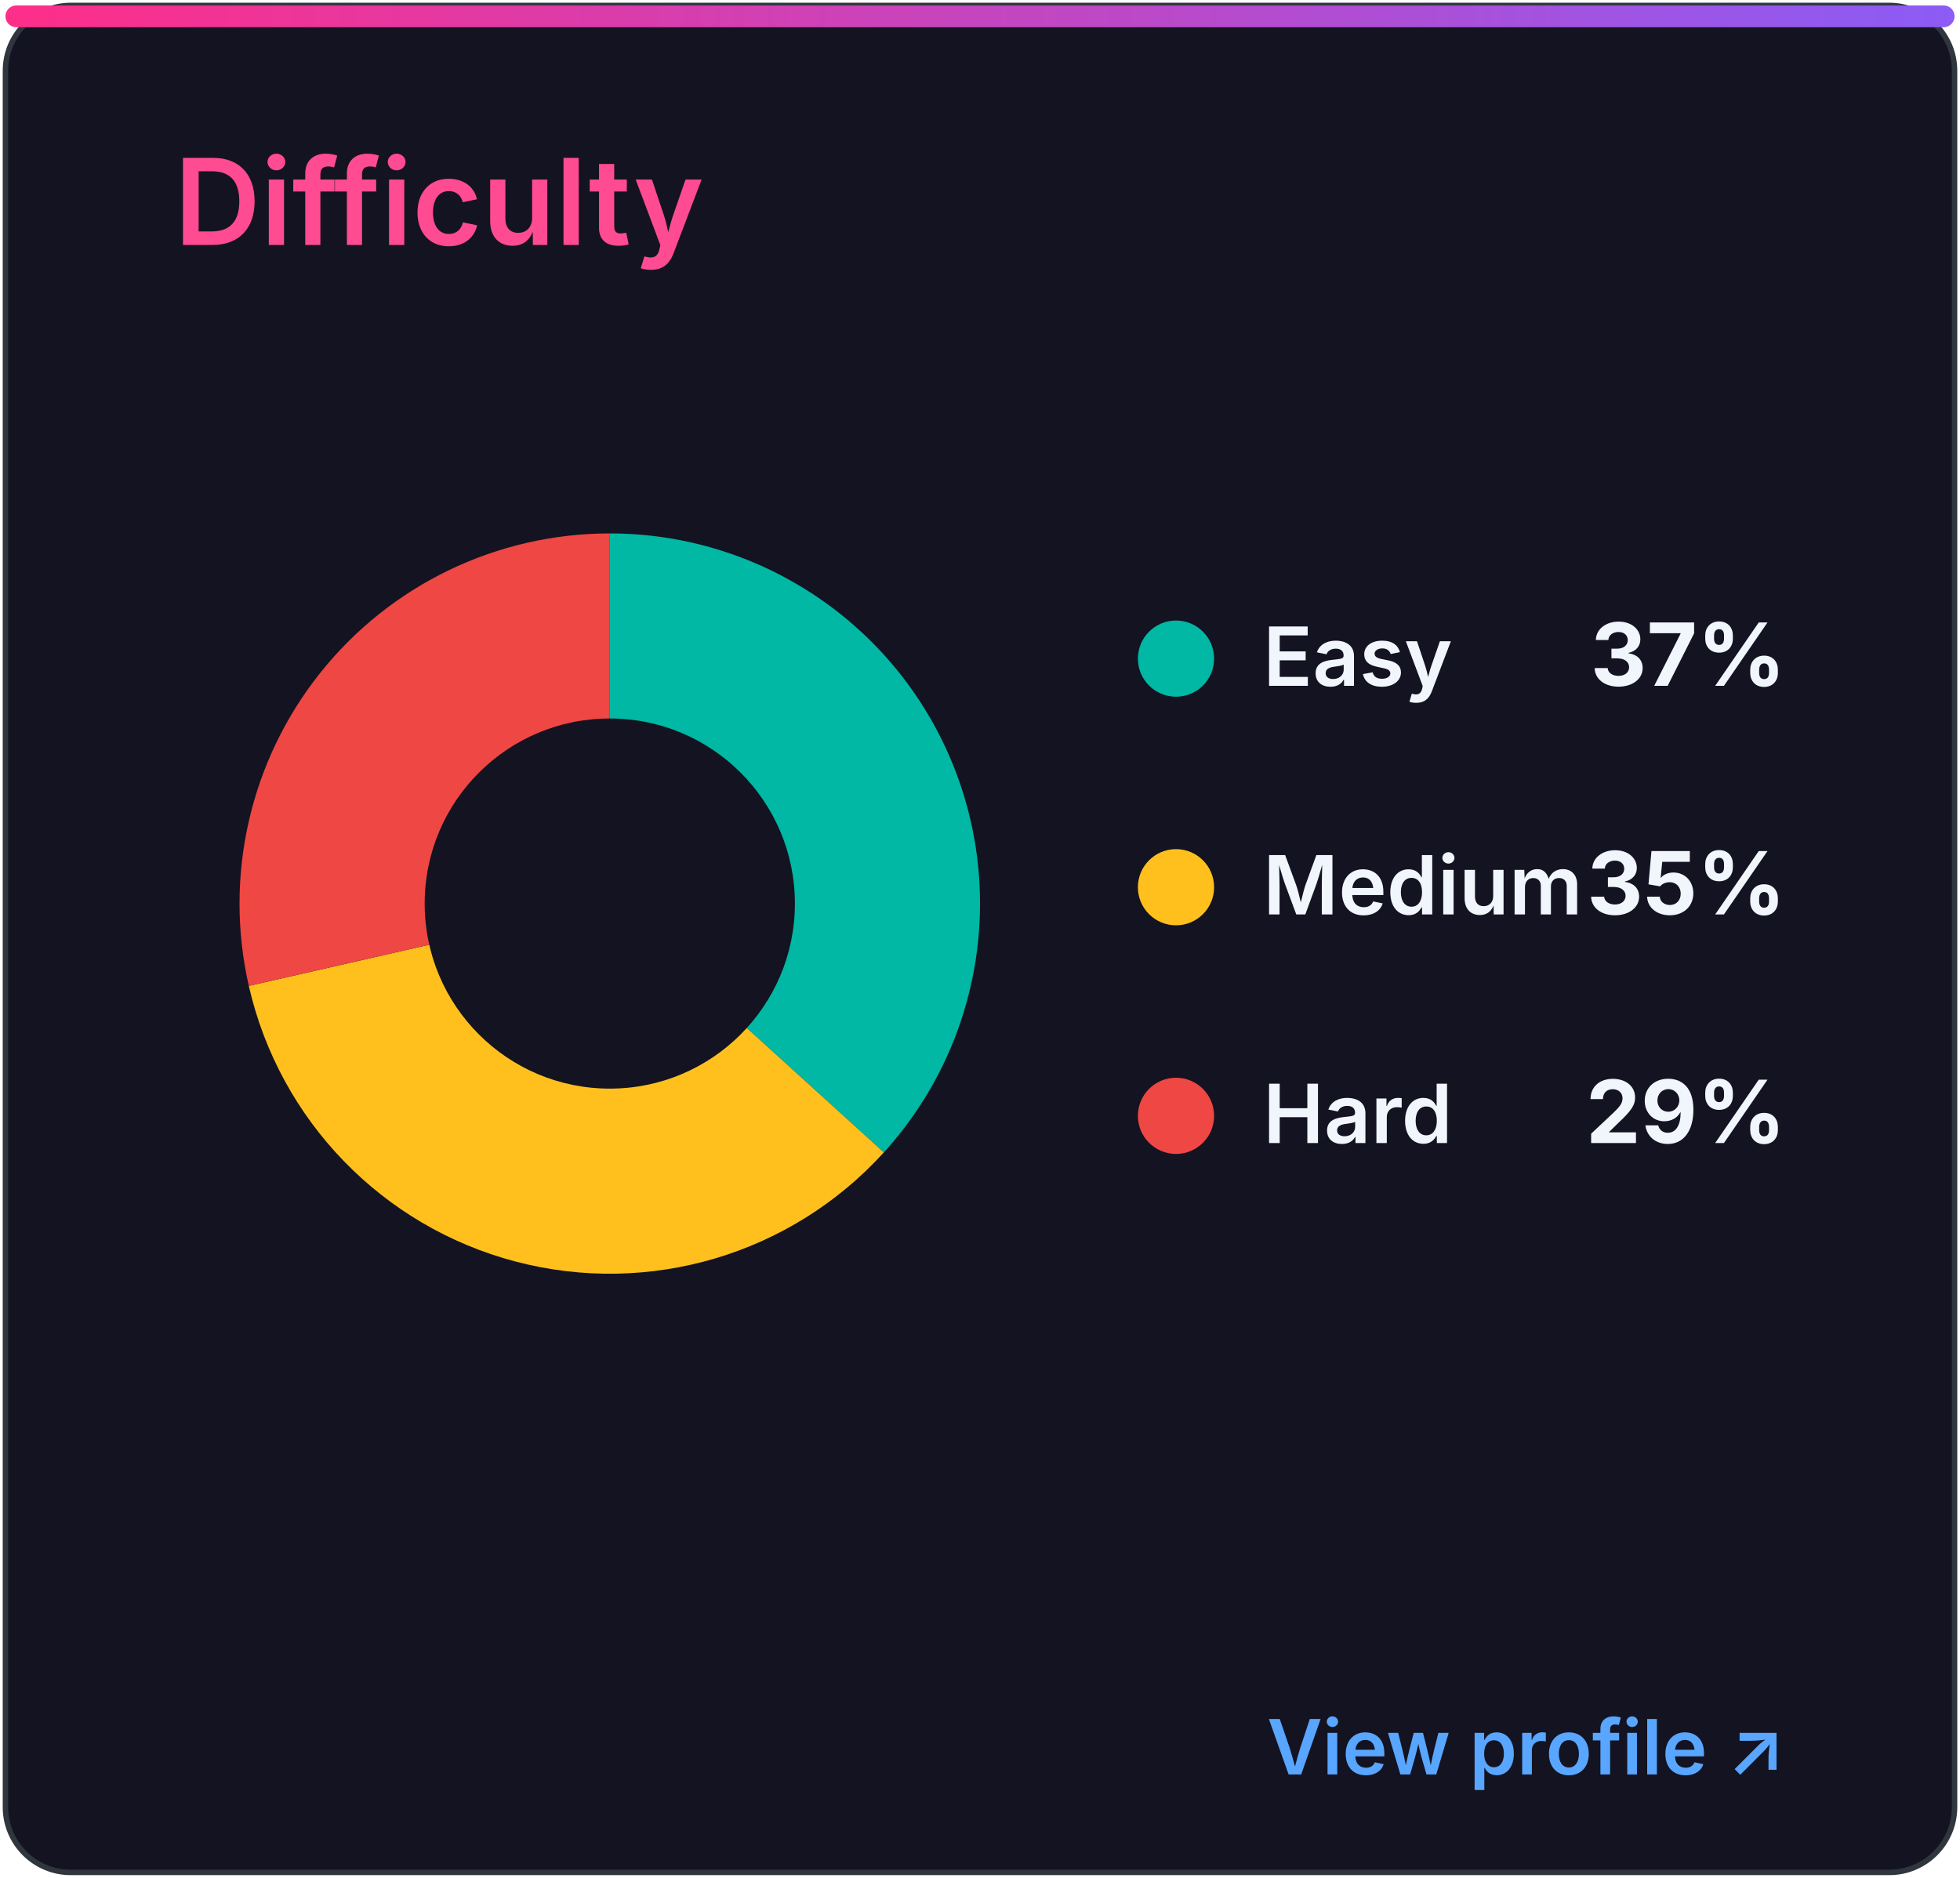
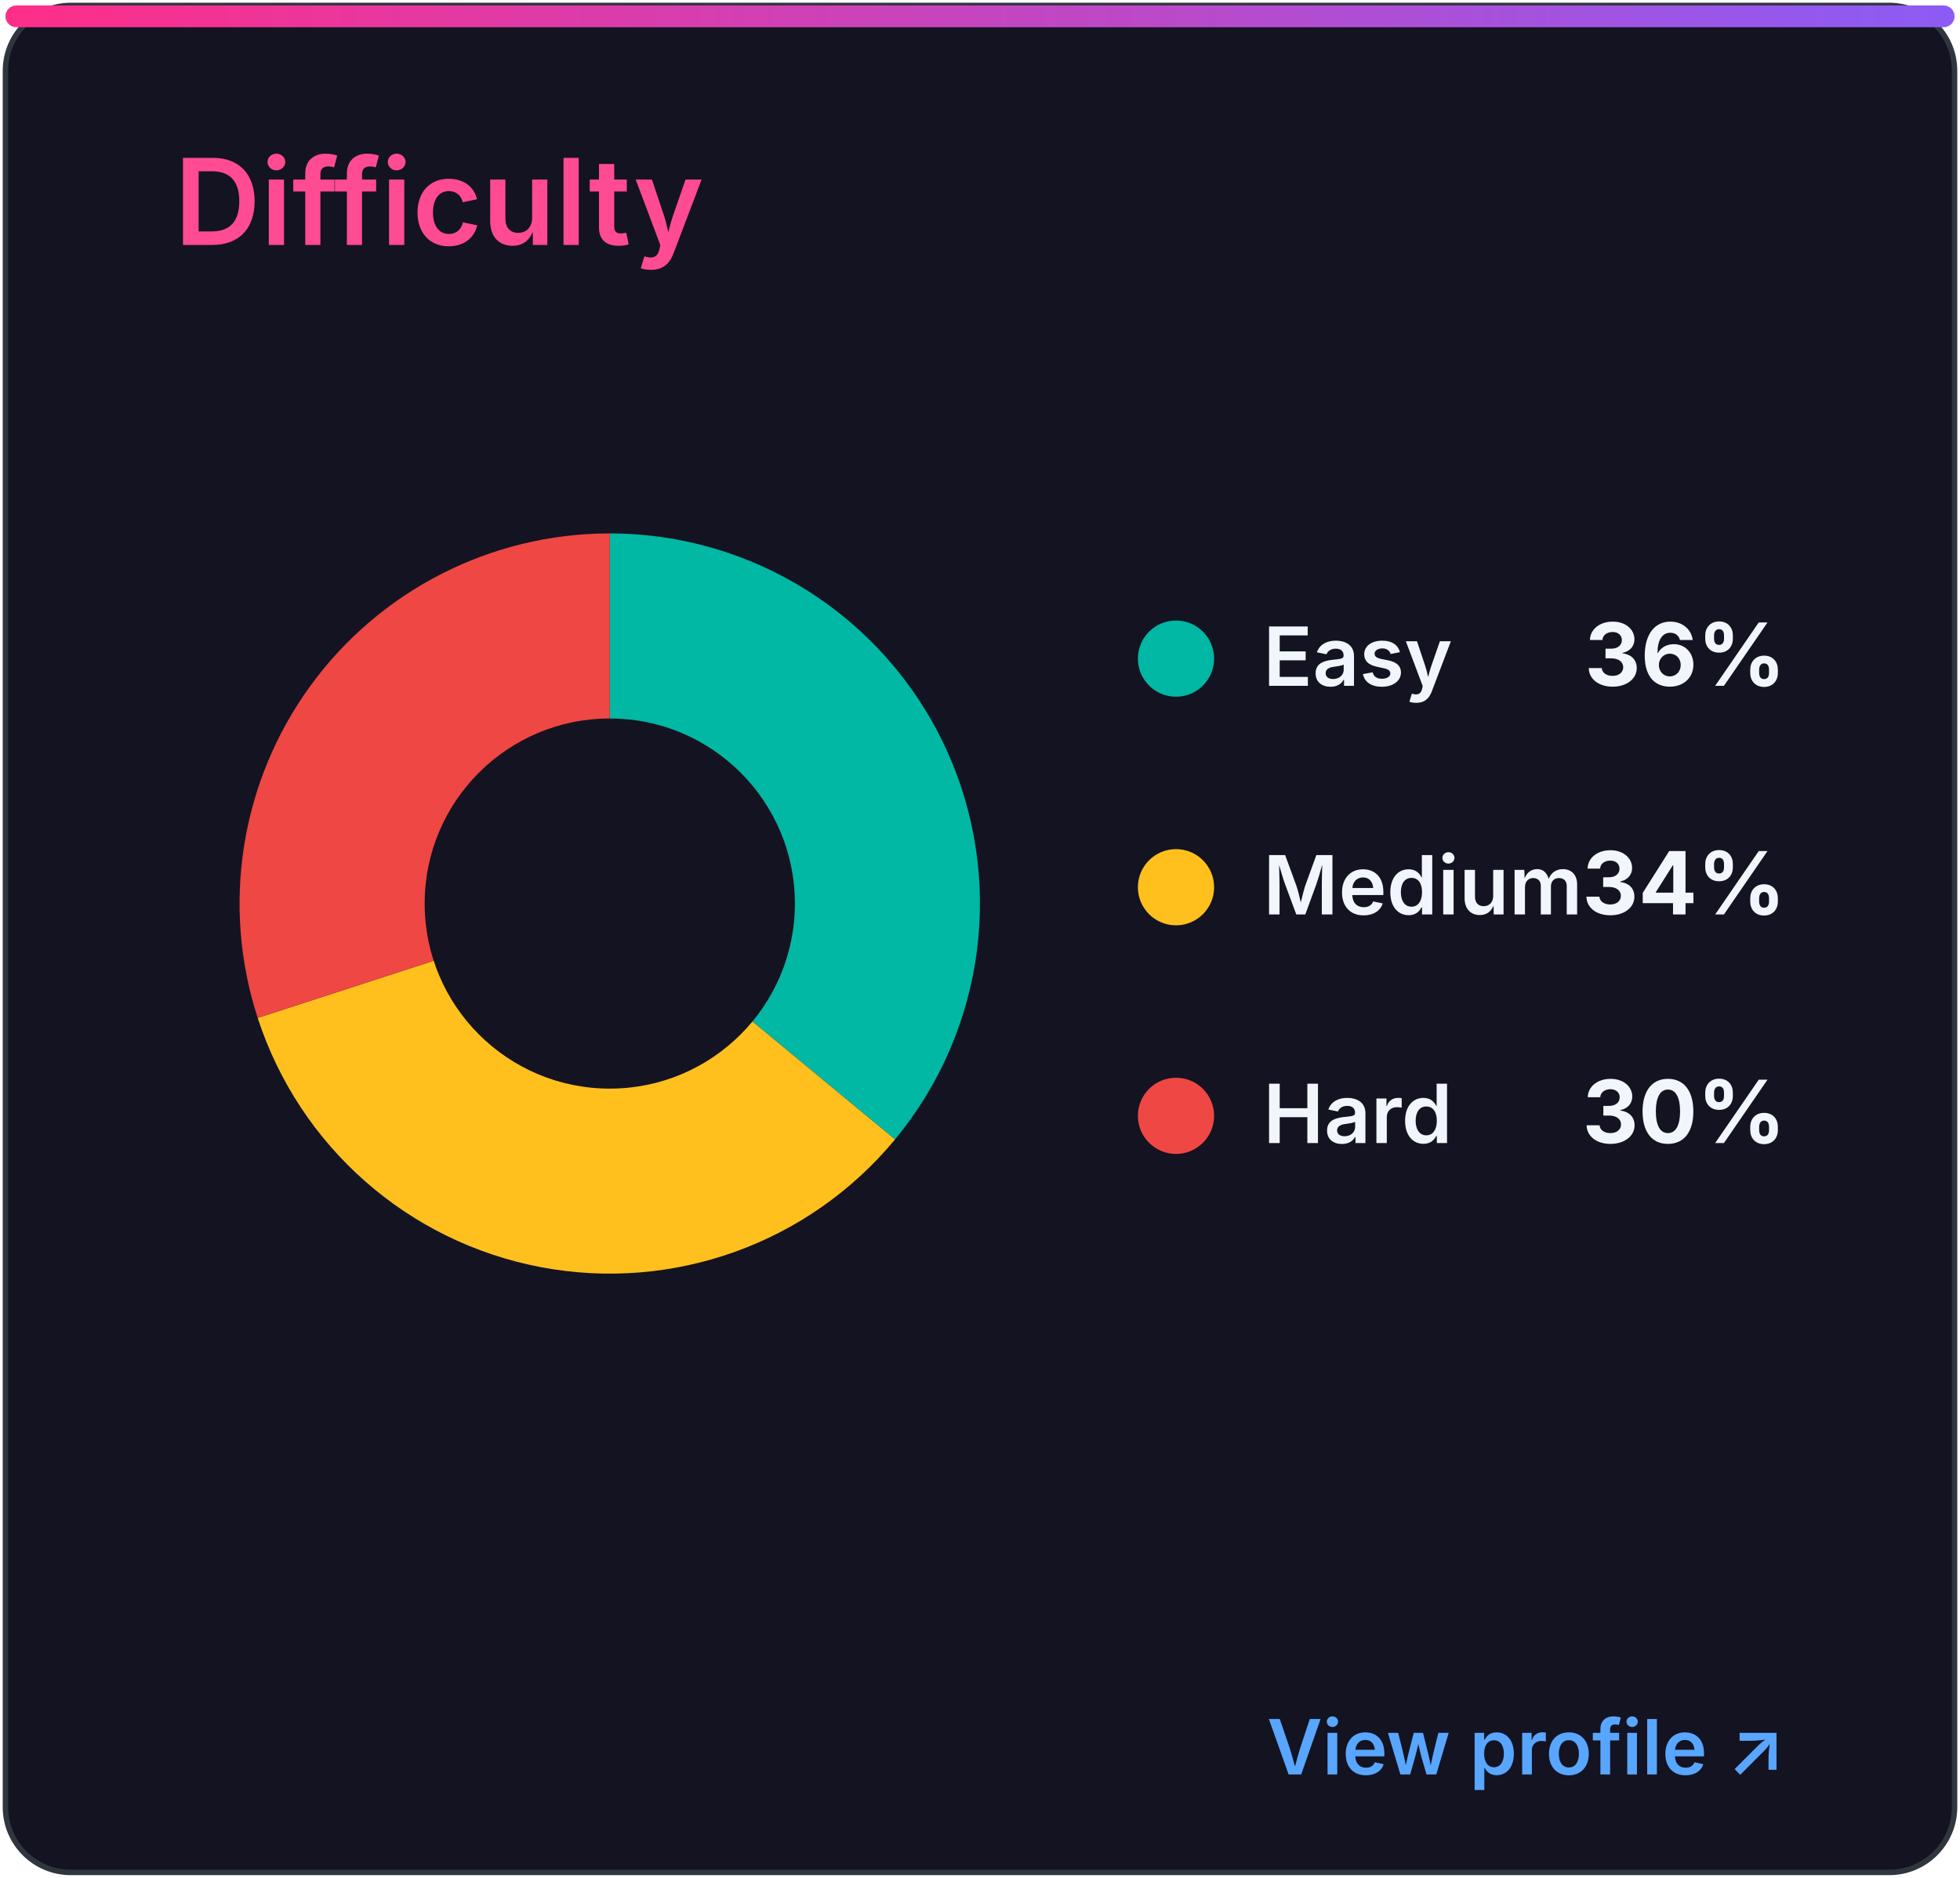
<svg xmlns="http://www.w3.org/2000/svg" width="360" height="345" viewBox="0 0 360 345" role="img" aria-labelledby="title desc">
  <defs>
    <linearGradient id="accent" x1="0" x2="1">
      <stop stop-color="#ff2e88" />
      <stop offset="1" stop-color="#8b5cf6" />
    </linearGradient>
    <clipPath id="bar">
      <rect x="32" y="82" width="296" height="8" rx="4" />
    </clipPath>
    <style>
.heading{font:600 22px -apple-system,BlinkMacSystemFont,'Segoe UI',sans-serif;fill:#ff4b91}
.eyebrow{font:600 10px -apple-system,BlinkMacSystemFont,'Segoe UI',sans-serif;letter-spacing:1.2px;fill:#8b949e}
.total{font:700 52px -apple-system,BlinkMacSystemFont,'Segoe UI',sans-serif;fill:#f0f6fc}
.metric{font:600 15px -apple-system,BlinkMacSystemFont,'Segoe UI',sans-serif;fill:#f0f6fc}
.count{font:700 16px -apple-system,BlinkMacSystemFont,'Segoe UI',sans-serif;fill:#f0f6fc}
.muted{font:500 13px -apple-system,BlinkMacSystemFont,'Segoe UI',sans-serif;fill:#8b949e}
.language{font:700 31px -apple-system,BlinkMacSystemFont,'Segoe UI',sans-serif;fill:#f0f6fc}
.link{font:600 14px -apple-system,BlinkMacSystemFont,'Segoe UI',sans-serif;fill:#58a6ff}
</style>
  </defs>
  <rect x="1" y="1" width="358" height="343" rx="12" fill="#141321" stroke="#30363d" />
  <rect x="1" y="1" width="358" height="4" rx="2" fill="url(#accent)" />
  <text x="32" y="45" class="heading">Difficulty</text>
-   <path d="M 112 166 L 112.00 98.00 A 68 68 0 0 1 162.34 211.72 Z" fill="#00b8a3" />
-   <path d="M 112 166 L 162.34 211.72 A 68 68 0 0 1 45.70 181.13 Z" fill="#ffc01e" />
-   <path d="M 112 166 L 45.70 181.13 A 68 68 0 0 1 112.00 98.00 Z" fill="#ef4743" />
+   <path d="M 112 166 L 112.00 98.00 A 68 68 0 0 1 164.39 209.34 Z" fill="#00b8a3" />
+   <path d="M 112 166 L 164.39 209.34 A 68 68 0 0 1 47.33 187.01 Z" fill="#ffc01e" />
+   <path d="M 112 166 L 47.33 187.01 A 68 68 0 0 1 112.00 98.00 Z" fill="#ef4743" />
  <circle cx="112" cy="166" r="34" fill="#141321" />
  <circle cx="216" cy="121" r="7" fill="#00b8a3" />
  <text x="232" y="126" class="metric">Easy</text>
-   <text x="328" y="126" class="count" text-anchor="end">37%</text>
+   <text x="328" y="126" class="count" text-anchor="end">36%</text>
  <circle cx="216" cy="163" r="7" fill="#ffc01e" />
  <text x="232" y="168" class="metric">Medium</text>
-   <text x="328" y="168" class="count" text-anchor="end">35%</text>
+   <text x="328" y="168" class="count" text-anchor="end">34%</text>
  <circle cx="216" cy="205" r="7" fill="#ef4743" />
  <text x="232" y="210" class="metric">Hard</text>
-   <text x="328" y="210" class="count" text-anchor="end">29%</text>
+   <text x="328" y="210" class="count" text-anchor="end">30%</text>
  <text x="328" y="326" class="link" text-anchor="end">View profile ↗</text>
</svg>
